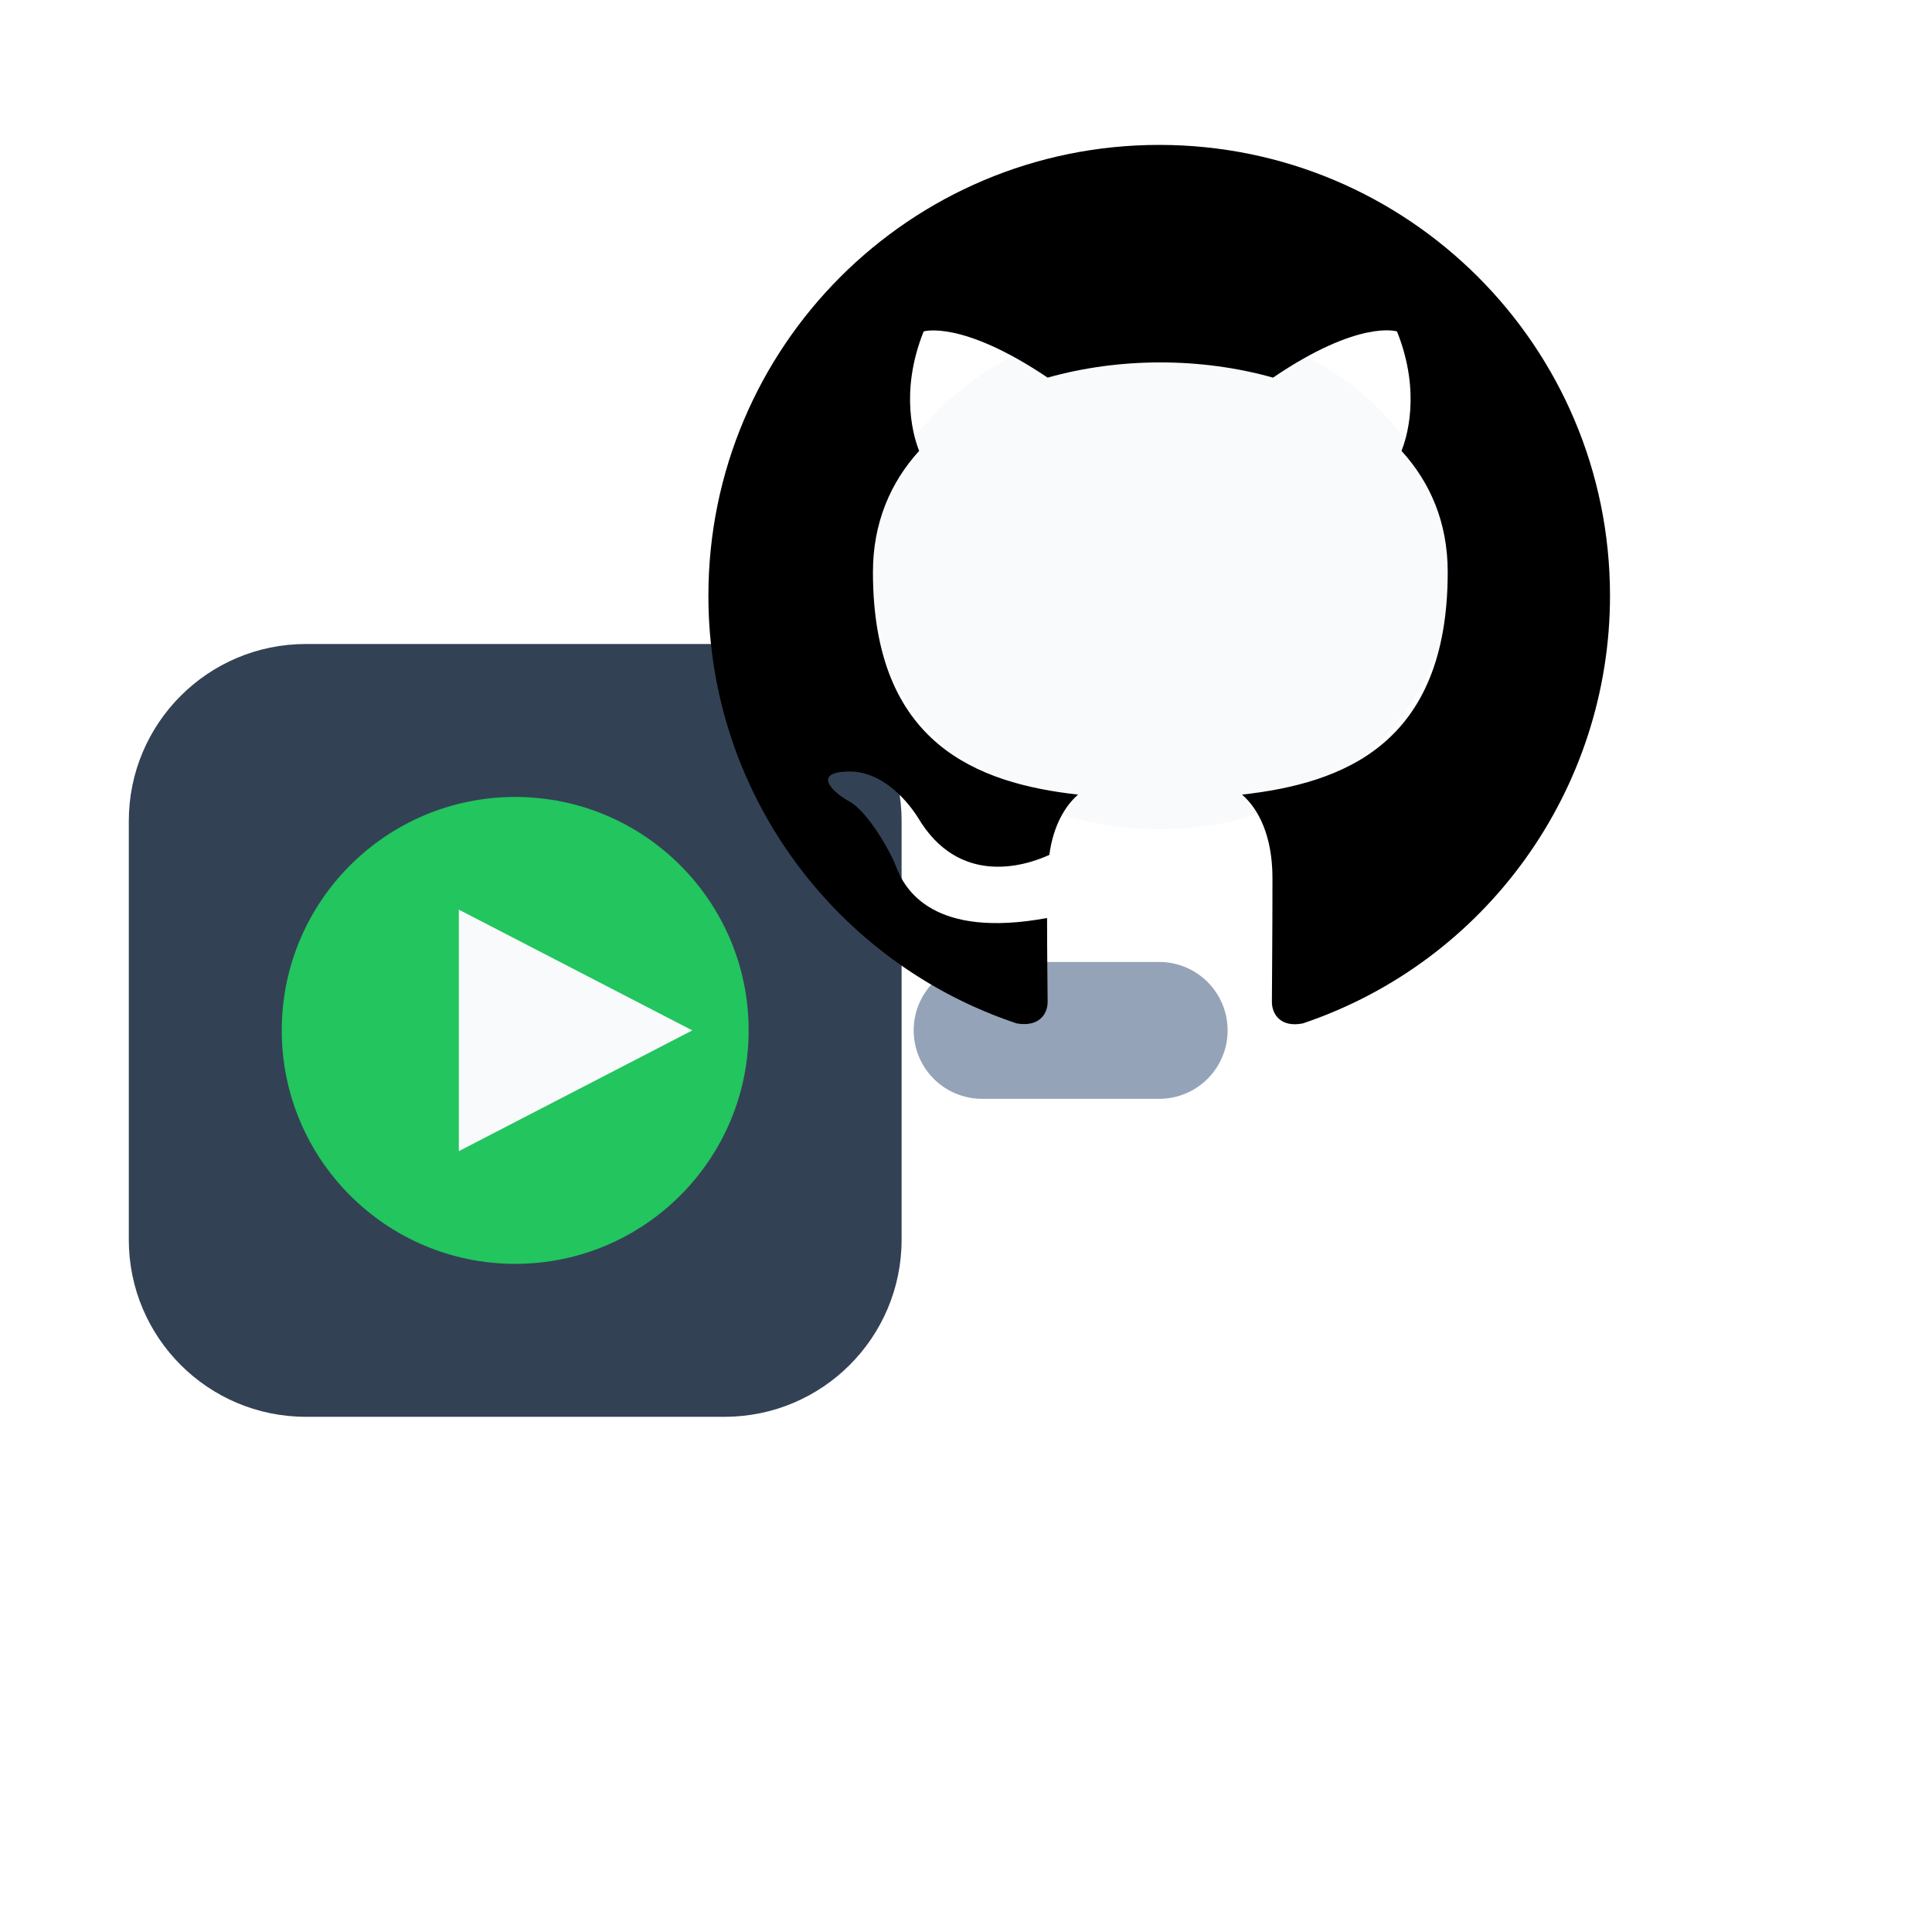
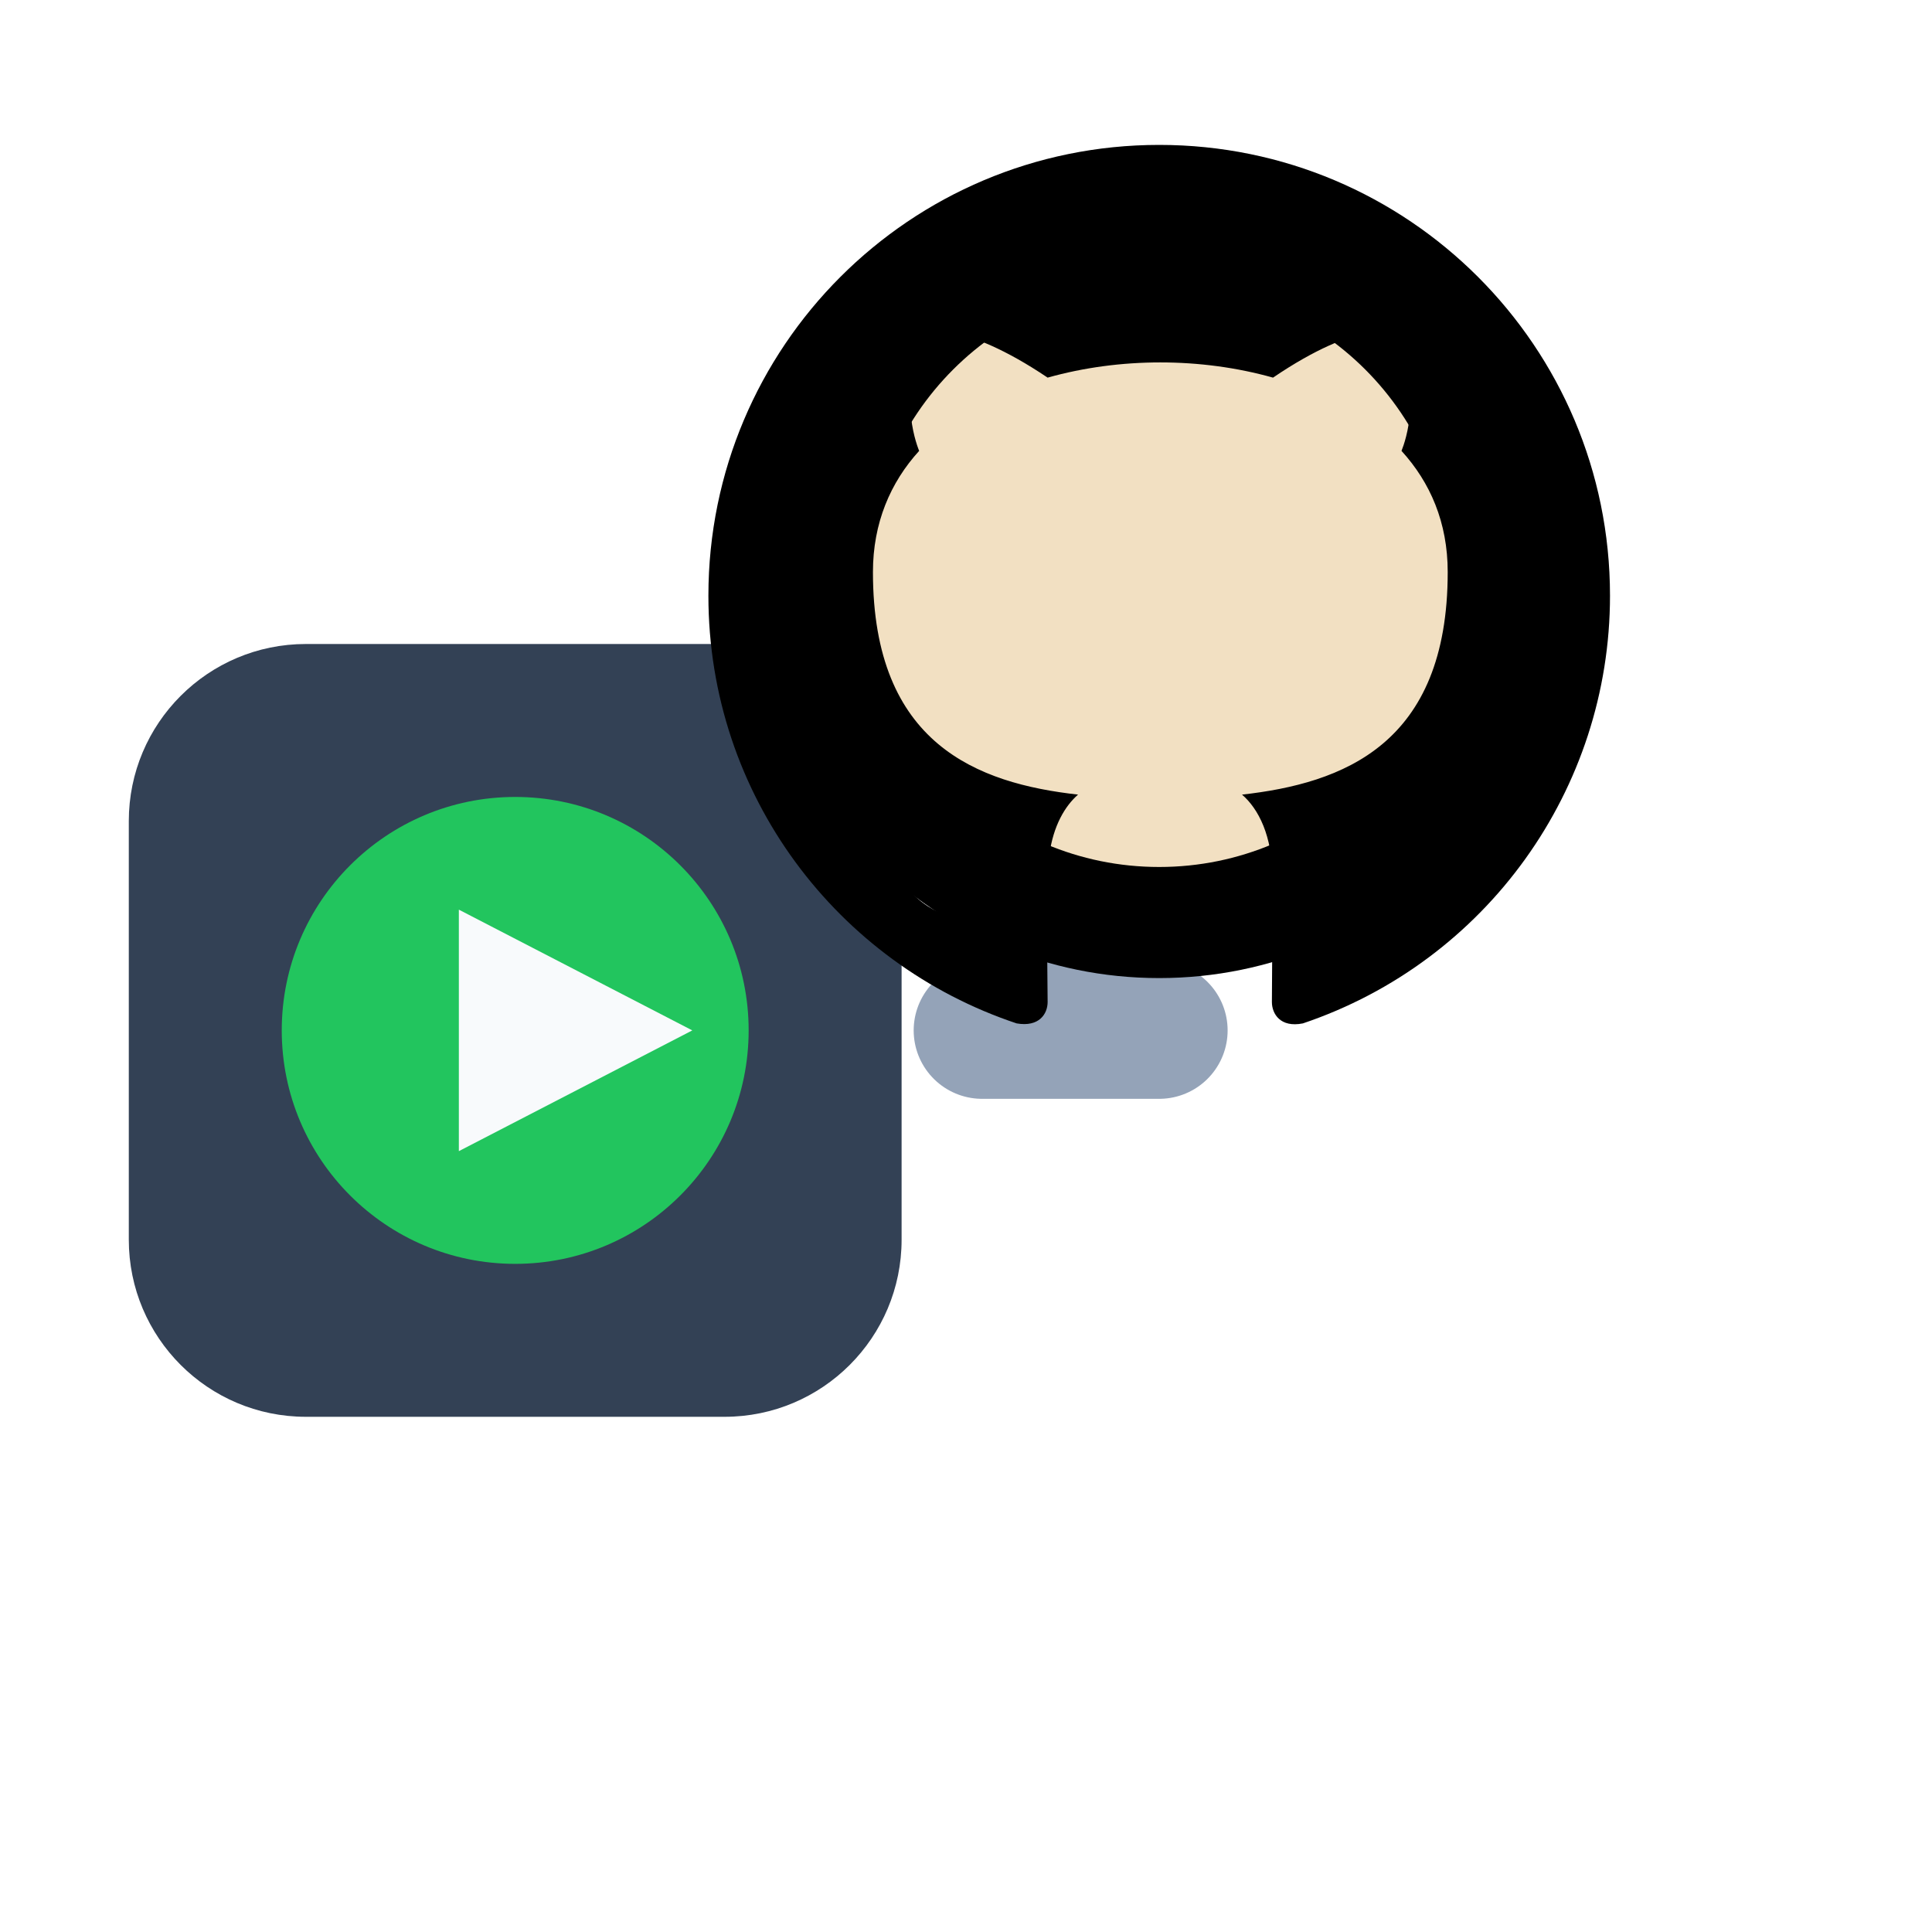
<svg xmlns="http://www.w3.org/2000/svg" viewBox="0 0 24 24" width="24" height="24">
  <g transform="translate(1.2 6.2)">
    <g transform="translate(-1.8 -2.6)">
      <rect x="2.2" y="4.4" width="9.6" height="9.6" rx="2.2" fill="#334155" />
      <circle cx="7" cy="9.2" r="2.9" fill="#22c55e" />
      <path d="M6.3 7.7 9.2 9.2l-2.9 1.5Z" fill="#f8fafc" />
      <path d="M12.8 9.2h2.2" stroke="#94a3b8" stroke-width="1.7" stroke-linecap="round" />
    </g>
  </g>
  <g transform="translate(8.8 1.8)">
-     <ellipse cx="5.6" cy="5.35" rx="3.62" ry="3.15" fill="#f8fafc" />
+     <circle cx="5.6" cy="5.3" r="5.05" fill="#000" />
+     <circle cx="5.6" cy="5.35" r="3.62" fill="#f2e0c2" />
    <path d="M8 0C3.58 0 0 3.58 0 8c0 3.54 2.29 6.53 5.47 7.59.4.07.55-.17.55-.38 0-.19-.01-.82-.01-1.49-2.01.37-2.53-.49-2.69-.94-.09-.23-.48-.94-.82-1.13-.28-.15-.68-.52-.01-.53.63-.01 1.08.58 1.23.82.72 1.21 1.87.87 2.33.66.07-.52.28-.87.51-1.07-1.78-.2-3.64-.89-3.64-3.95 0-.87.31-1.59.82-2.15-.08-.2-.36-1.02.08-2.12 0 0 .67-.21 2.2.82.64-.18 1.32-.27 2-.27s1.36.09 2 .27c1.53-1.04 2.2-.82 2.2-.82.44 1.1.16 1.92.08 2.12.51.56.82 1.27.82 2.15 0 3.07-1.87 3.75-3.65 3.95.29.25.54.73.54 1.48 0 1.07-.01 1.93-.01 2.2 0 .21.15.46.55.38A8.01 8.01 0 0 0 16 8c0-4.42-3.58-8-8-8" transform="scale(0.7)" fill="#000" />
  </g>
</svg>
